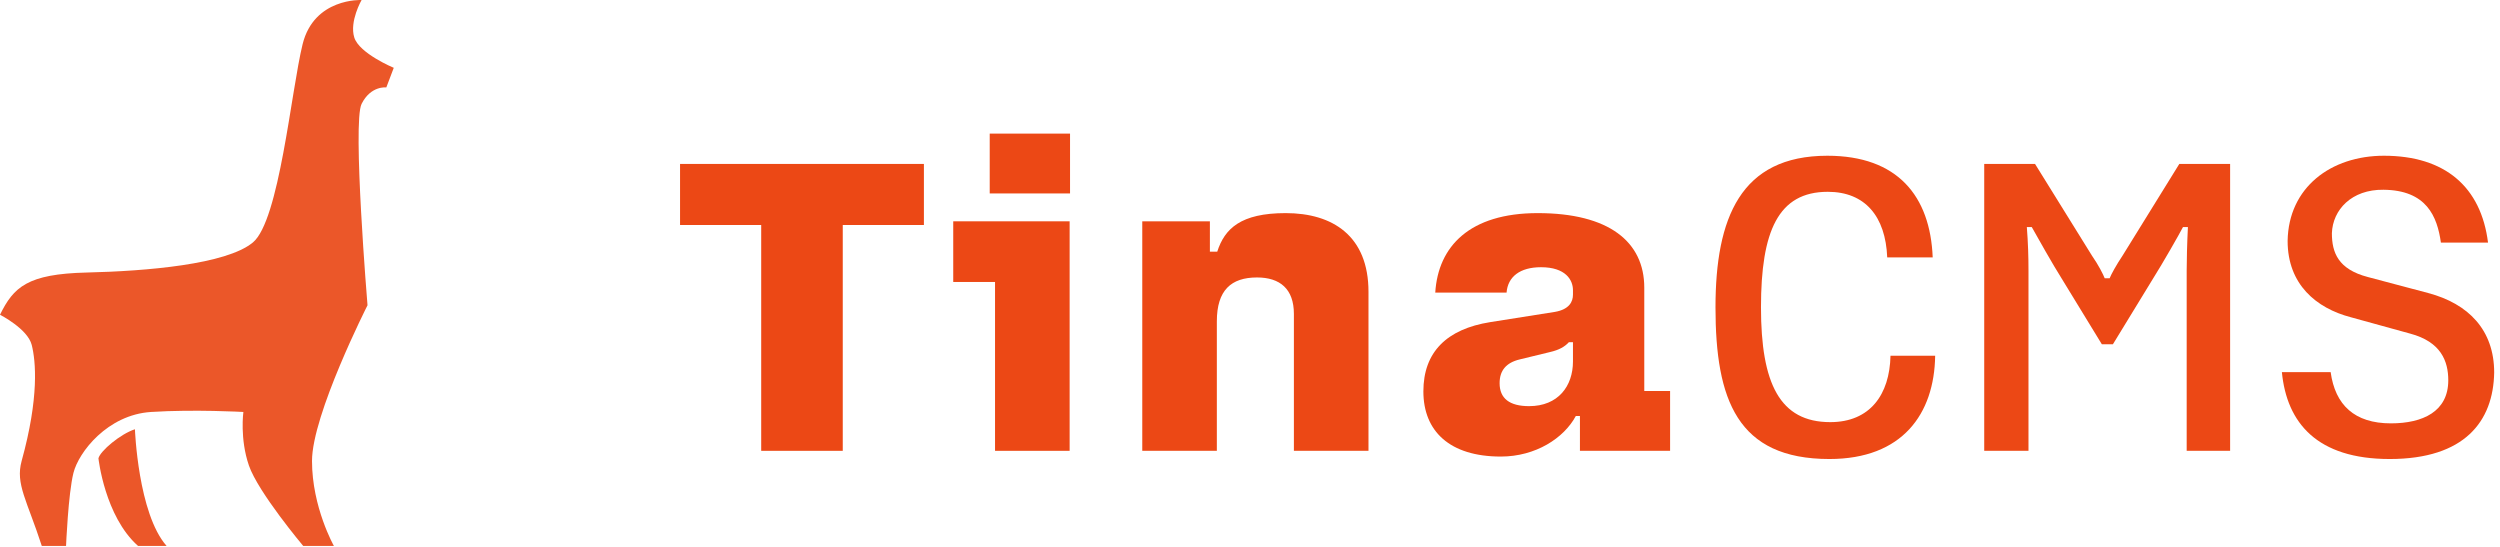
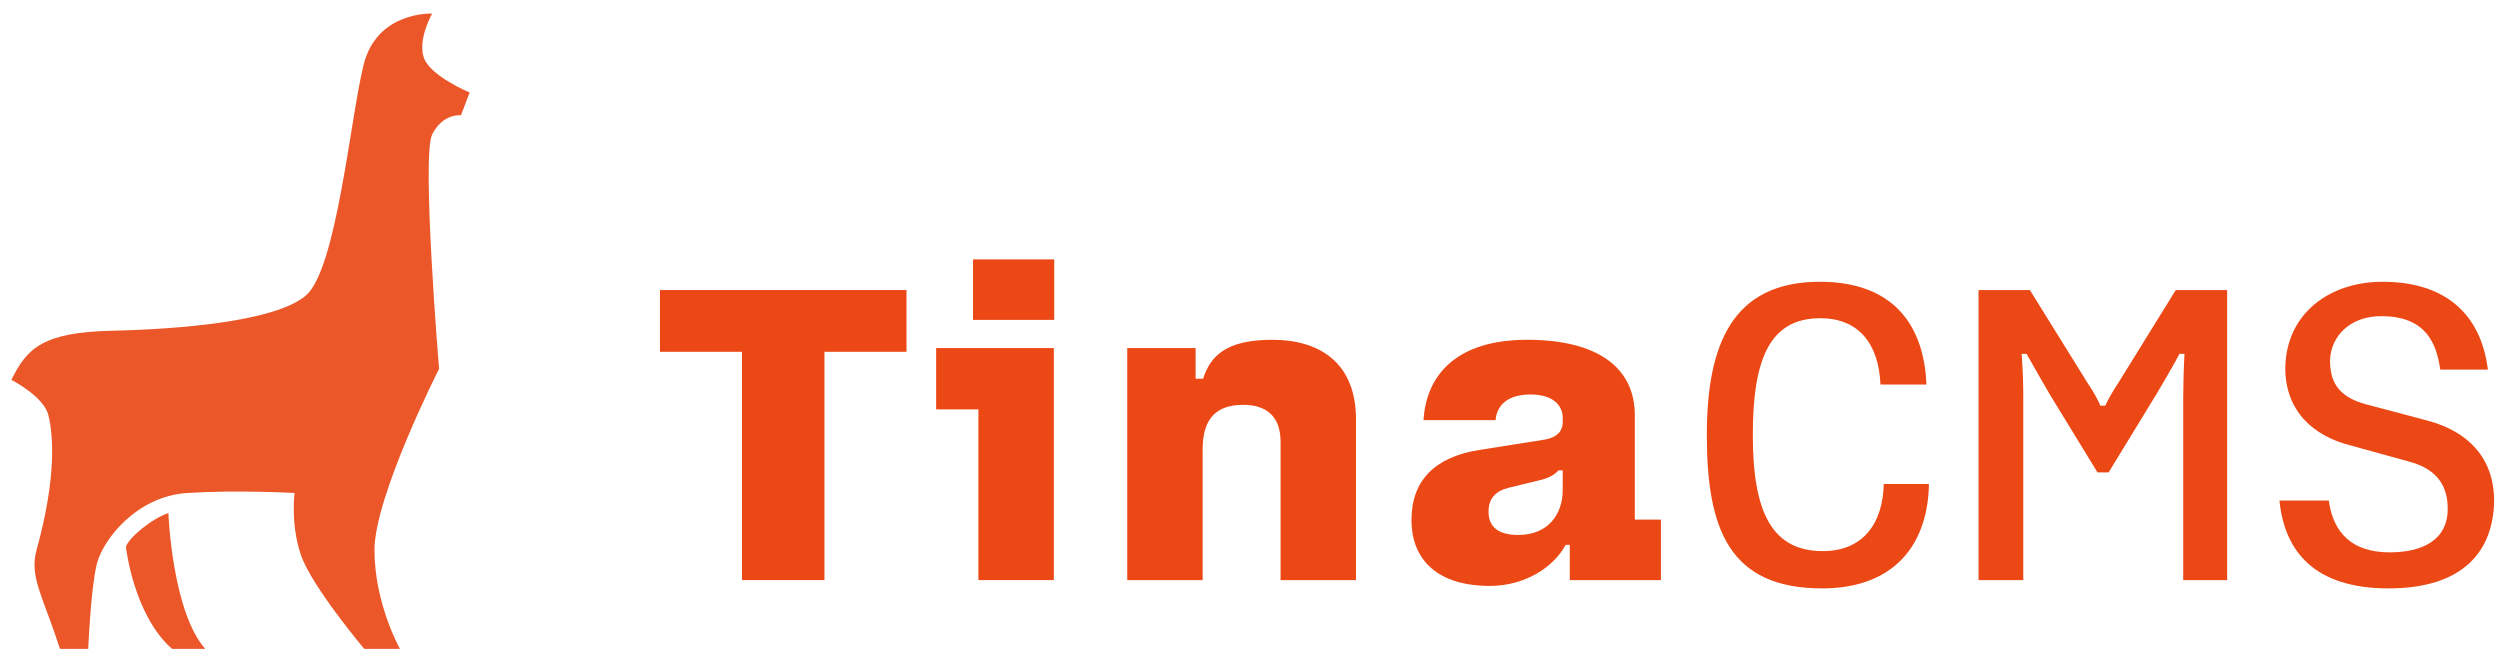
- <svg xmlns="http://www.w3.org/2000/svg" viewBox="0 0 183 40" fill="none">
-   <path d="M49.78 12V16.47H55.72V33H61.69V16.47H67.63V12H49.78Z" fill="#EC4815" />
-   <path d="M72.447 9.78V14.16H78.327V9.78H72.447ZM69.777 20.64H72.837V33H78.297V16.2H69.777V20.64Z" fill="#EC4815" />
-   <path d="M88.564 18.42V16.2H83.614V33H89.073V23.52C89.073 21.24 90.124 20.31 92.013 20.31C93.694 20.31 94.713 21.15 94.713 22.98V33H100.173V21.36C100.173 17.28 97.564 15.6 94.114 15.6C90.814 15.6 89.644 16.74 89.103 18.42H88.564Z" fill="#EC4815" />
-   <path d="M115.651 30.45V33H122.251V28.62H120.361V21.06C120.361 17.7 117.781 15.6 112.561 15.6C107.581 15.6 105.271 18.03 105.061 21.42H110.281C110.371 20.25 111.271 19.56 112.801 19.56C114.601 19.56 115.141 20.49 115.141 21.24V21.57C115.141 22.08 114.871 22.65 113.821 22.83L109.081 23.58C105.901 24.09 104.191 25.77 104.191 28.65C104.191 31.56 106.111 33.42 109.861 33.42C112.411 33.42 114.481 32.07 115.351 30.45H115.651ZM115.141 26.46C115.141 28.26 114.061 29.73 111.931 29.73C110.491 29.73 109.771 29.16 109.771 28.05C109.771 27.12 110.251 26.55 111.241 26.31L113.461 25.77C114.121 25.62 114.541 25.38 114.841 25.05H115.141V26.46Z" fill="#EC4815" />
-   <path d="M141.474 18.84C141.294 14.34 138.894 11.4 133.764 11.4C127.404 11.4 125.574 15.96 125.574 22.5C125.574 29.25 127.164 33.6 133.914 33.6C139.254 33.6 141.594 30.3 141.654 26.04H138.384C138.324 28.89 136.884 30.9 133.974 30.9C130.284 30.9 128.904 28.08 128.904 22.5C128.904 16.92 130.164 14.04 133.794 14.04C136.524 14.04 138.024 15.84 138.144 18.84H141.474Z" fill="#EC4815" />
-   <path d="M154.665 25.2L157.635 20.34C158.265 19.35 159.585 17.04 159.795 16.62H160.155C160.095 17.79 160.065 19.11 160.065 19.8V33H163.245V12H159.525L155.385 18.69C154.905 19.41 154.545 20.07 154.425 20.37H154.065C153.945 20.07 153.615 19.41 153.135 18.72L148.965 12H145.245V33H148.485V19.8C148.485 18.78 148.455 17.79 148.365 16.62H148.725C149.025 17.16 150.345 19.5 150.885 20.34L153.855 25.2H154.665Z" fill="#EC4815" />
-   <path d="M182.124 17.76C181.614 13.68 178.974 11.4 174.504 11.4C170.634 11.4 167.514 13.71 167.454 17.64C167.454 20.82 169.554 22.56 172.074 23.22L176.424 24.42C178.674 25.02 179.214 26.43 179.214 27.84C179.214 30.12 177.354 30.99 175.014 30.99C172.344 30.99 170.934 29.64 170.604 27.24H167.034C167.394 30.96 169.614 33.6 174.924 33.6C180.414 33.6 182.514 30.84 182.574 27.27C182.574 24.15 180.684 22.23 177.744 21.45L173.334 20.28C171.144 19.71 170.694 18.48 170.694 17.07C170.754 15.36 172.134 13.86 174.474 13.89C177.624 13.92 178.404 15.84 178.674 17.76H182.124Z" fill="#EC4815" />
-   <path d="M18.507 17.752C20.449 16.146 21.309 6.653 22.15 3.24C22.991 -0.171 26.468 0.001 26.468 0.001C26.468 0.001 25.565 1.572 25.933 2.744C26.301 3.917 28.823 4.964 28.823 4.964L28.279 6.399C28.279 6.399 27.144 6.253 26.468 7.606C25.791 8.957 26.902 22.346 26.902 22.346C26.902 22.346 22.839 30.359 22.839 33.742C22.839 37.126 24.441 39.961 24.441 39.961H22.194C22.194 39.961 18.897 36.037 18.221 34.077C17.545 32.117 17.815 30.156 17.815 30.156C17.815 30.156 14.232 29.953 11.055 30.156C7.878 30.359 5.758 33.09 5.376 34.618C4.994 36.146 4.835 39.961 4.835 39.961H3.059C1.977 36.623 1.118 35.427 1.584 33.742C2.875 29.075 2.621 26.427 2.322 25.248C2.024 24.069 0 23.04 0 23.04C0.991 21.02 2.003 20.05 6.355 19.949C10.707 19.847 16.565 19.358 18.506 17.752H18.507Z" fill="#EB5729" />
-   <path d="M7.206 33.547C7.206 33.547 7.665 37.796 10.104 39.961H12.195C10.104 37.593 9.877 31.421 9.877 31.421C8.813 31.767 7.341 33.007 7.206 33.547Z" fill="#EB5729" />
+ <svg xmlns="http://www.w3.org/2000/svg" viewBox="0 0 181 47" fill="none">
+   <path d="M47.78 21V25.47H53.72V42H59.69V25.47H65.63V21H47.78Z" fill="#EC4815" />
+   <path d="M70.447 18.78V23.16H76.327V18.78H70.447ZM67.777 29.64H70.837V42H76.297V25.2H67.777V29.64Z" fill="#EC4815" />
+   <path d="M86.563 27.42V25.2H81.613V42H87.073V32.52C87.073 30.24 88.123 29.31 90.013 29.31C91.693 29.31 92.713 30.15 92.713 31.98V42H98.173V30.36C98.173 26.28 95.563 24.6 92.113 24.6C88.813 24.6 87.643 25.74 87.103 27.42H86.563Z" fill="#EC4815" />
+   <path d="M113.651 39.45V42H120.251V37.62H118.361V30.06C118.361 26.7 115.781 24.6 110.561 24.6C105.581 24.6 103.271 27.03 103.061 30.42H108.281C108.371 29.25 109.271 28.56 110.801 28.56C112.601 28.56 113.141 29.49 113.141 30.24V30.57C113.141 31.08 112.871 31.65 111.821 31.83L107.081 32.58C103.901 33.09 102.191 34.77 102.191 37.65C102.191 40.56 104.111 42.42 107.861 42.42C110.411 42.42 112.481 41.07 113.351 39.45H113.651ZM113.141 35.46C113.141 37.26 112.061 38.73 109.931 38.73C108.491 38.73 107.771 38.16 107.771 37.05C107.771 36.12 108.251 35.55 109.241 35.31L111.461 34.77C112.121 34.62 112.541 34.38 112.841 34.05H113.141V35.46Z" fill="#EC4815" />
+   <path d="M139.474 27.84C139.294 23.34 136.893 20.4 131.763 20.4C125.403 20.4 123.574 24.96 123.574 31.5C123.574 38.25 125.163 42.6 131.913 42.6C137.254 42.6 139.594 39.3 139.654 35.04H136.383C136.324 37.89 134.884 39.9 131.974 39.9C128.284 39.9 126.904 37.08 126.904 31.5C126.904 25.92 128.164 23.04 131.794 23.04C134.524 23.04 136.023 24.84 136.144 27.84H139.474Z" fill="#EC4815" />
+   <path d="M152.665 34.2L155.635 29.34C156.265 28.35 157.585 26.04 157.795 25.62H158.155C158.095 26.79 158.065 28.11 158.065 28.8V42H161.245V21H157.525L153.385 27.69C152.905 28.41 152.545 29.07 152.425 29.37H152.065C151.945 29.07 151.615 28.41 151.135 27.72L146.965 21H143.245V42H146.485V28.8C146.485 27.78 146.455 26.79 146.365 25.62H146.725C147.025 26.16 148.345 28.5 148.885 29.34L151.855 34.2H152.665Z" fill="#EC4815" />
+   <path d="M180.124 26.76C179.614 22.68 176.974 20.4 172.504 20.4C168.634 20.4 165.514 22.71 165.454 26.64C165.454 29.82 167.554 31.56 170.074 32.22L174.424 33.42C176.674 34.02 177.214 35.43 177.214 36.84C177.214 39.12 175.354 39.99 173.014 39.99C170.344 39.99 168.934 38.64 168.604 36.24H165.034C165.394 39.96 167.614 42.6 172.924 42.6C178.414 42.6 180.514 39.84 180.574 36.27C180.574 33.15 178.684 31.23 175.744 30.45L171.334 29.28C169.144 28.71 168.694 27.48 168.694 26.07C168.754 24.36 170.134 22.86 172.474 22.89C175.624 22.92 176.404 24.84 176.674 26.76H180.124Z" fill="#EC4815" />
+   <path d="M22.125 21.415C24.36 19.567 25.351 8.64 26.319 4.712C27.287 0.785 31.288 0.984 31.288 0.984C31.288 0.984 30.25 2.792 30.673 4.141C31.097 5.491 34 6.697 34 6.697L33.374 8.347C33.374 8.347 32.067 8.18 31.288 9.737C30.51 11.293 31.789 26.703 31.789 26.703C31.789 26.703 27.112 35.927 27.112 39.82C27.112 43.715 28.956 46.978 28.956 46.978H26.369C26.369 46.978 22.574 42.462 21.796 40.206C21.018 37.95 21.329 35.693 21.329 35.693C21.329 35.693 17.205 35.459 13.548 35.693C9.891 35.926 7.451 39.07 7.011 40.828C6.571 42.588 6.388 46.978 6.388 46.978H4.344C3.099 43.137 2.11 41.76 2.647 39.82C4.132 34.448 3.841 31.4 3.497 30.044C3.153 28.686 0.823 27.502 0.823 27.502C1.964 25.177 3.129 24.06 8.138 23.944C13.147 23.827 19.89 23.264 22.125 21.415H22.125Z" fill="#EB5729" />
+   <path d="M9.118 39.596C9.118 39.596 9.646 44.486 12.454 46.979H14.86C12.454 44.253 12.192 37.148 12.192 37.148C10.967 37.547 9.273 38.974 9.118 39.596Z" fill="#EB5729" />
</svg>
